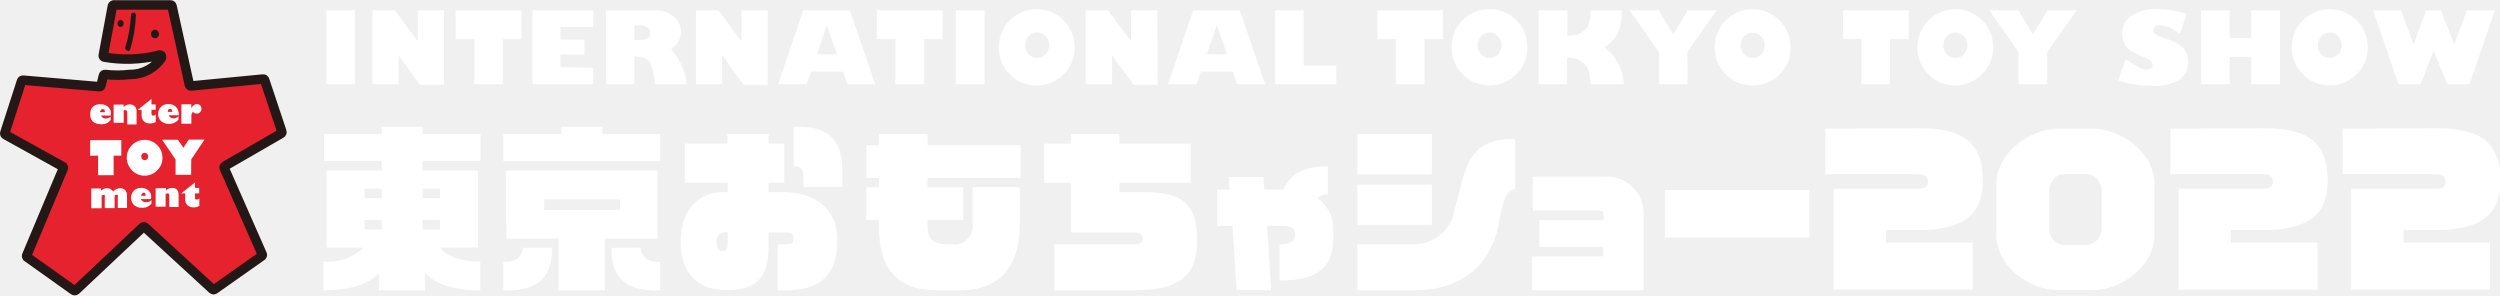
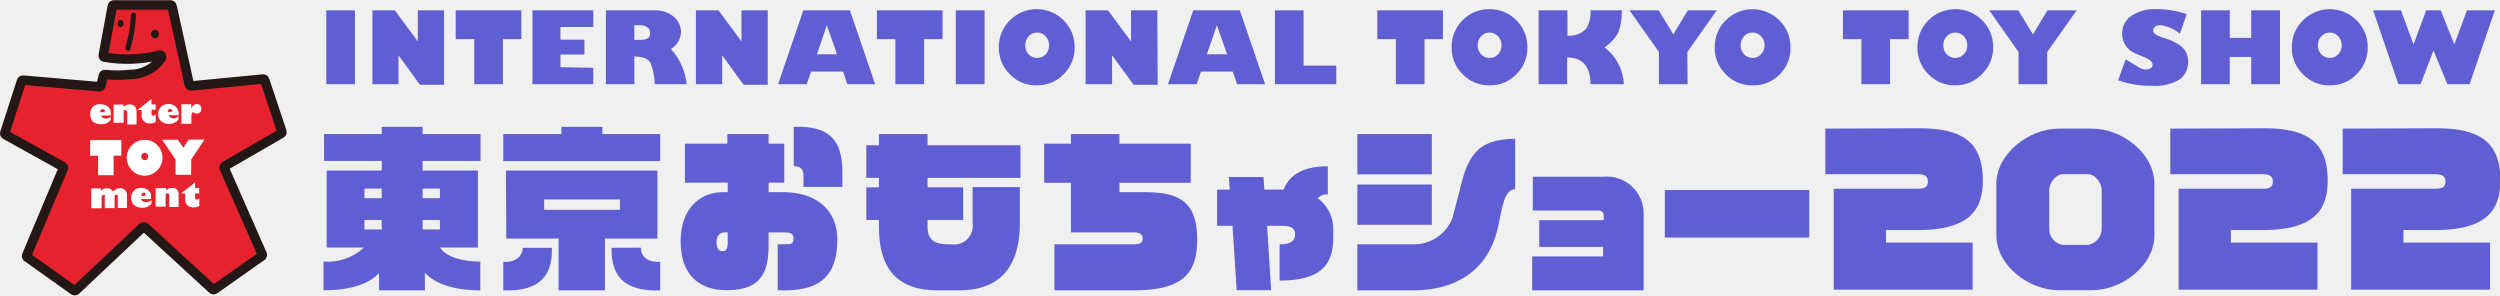
<svg xmlns="http://www.w3.org/2000/svg" viewBox="0 0 198.05 23.37" version="1.1" id="svg118">
  <defs id="defs4">
    <style id="style2">.cls-1{fill:#e6222e;stroke:#231815;stroke-width:0.75px;}.cls-2{fill:#231815;}.cls-3{fill:#fff;}</style>
  </defs>
  <path class="cls-1" d="M 8,6.78 8.19,6 a 0.12,0.12 0 0 1 0.14,-0.1 8.65,8.65 0 0 0 1.95,0 3,3 0 0 0 2.49,-1.27 0.25,0.25 0 0 0 0,-0.23 C 12.72,4.33 12.59,4.34 12.5,4.4 A 10.59,10.59 0 0 1 8.28,4.53 0.12,0.12 0 0 1 8.18,4.38 L 8.9,0.5 A 0.13,0.13 0 0 1 9,0.39 h 4.51 a 0.12,0.12 0 0 1 0.12,0.1 L 15,6.71 a 0.13,0.13 0 0 0 0.14,0.1 l 5.7,-0.55 a 0.12,0.12 0 0 1 0.13,0.09 l 1.36,4.08 a 0.12,0.12 0 0 1 -0.06,0.15 l -4.45,2.57 a 0.13,0.13 0 0 0 -0.06,0.16 l 3,6.81 a 0.13,0.13 0 0 1 0,0.15 L 17,22.92 a 0.12,0.12 0 0 1 -0.16,0 L 11.48,18 a 0.12,0.12 0 0 0 -0.17,0 L 6,23 A 0.13,0.13 0 0 1 5.84,23 L 2.13,20.36 a 0.14,0.14 0 0 1 0,-0.16 L 5,13.37 A 0.13,0.13 0 0 0 5,13.21 L 0.44,10.68 A 0.12,0.12 0 0 1 0.38,10.53 L 1.7,6.44 A 0.12,0.12 0 0 1 1.83,6.35 L 7.9,6.87 A 0.13,0.13 0 0 0 8,6.78 Z" id="path6" />
  <path class="cls-2" d="M 10.12,4 H 10.06 A 0.2,0.2 0 0 1 9.93,3.75 10.7,10.7 0 0 0 10.38,1.14 0.21,0.21 0 0 1 10.59,1 0.19,0.19 0 0 1 10.77,1.21 11,11 0 0 1 10.31,3.92 0.2,0.2 0 0 1 10.12,4.06 Z" id="path8" />
  <path class="cls-2" d="m 12.59,2.72 a 0.31,0.31 0 1 1 -0.62,0 0.33,0.33 0 0 1 0.3,-0.37 0.34,0.34 0 0 1 0.32,0.37 z" id="path10" />
  <path class="cls-2" d="M 9.31,1.86 A 0.27,0.27 0 0 0 9.55,2.14 0.26,0.26 0 0 0 9.79,1.85 0.26,0.26 0 0 0 9.55,1.57 0.27,0.27 0 0 0 9.31,1.86 Z" id="path12" />
  <path class="cls-3" d="M 8.77,9.24 V 9.5 A 0.86,0.86 0 0 1 8,9.84 1,1 0 0 1 7.35,9.63 0.78,0.78 0 0 1 7.15,9 0.75,0.75 0 0 1 7.37,8.44 0.82,0.82 0 0 1 8,8.26 0.88,0.88 0 0 1 8.33,8.32 0.64,0.64 0 0 1 8.6,8.5 a 0.77,0.77 0 0 1 0.17,0.27 1.4,1.4 0 0 1 0,0.38 H 8 A 0.38,0.38 0 0 0 8.15,9.33 0.44,0.44 0 0 0 8.38,9.39 0.54,0.54 0 0 0 8.77,9.24 Z M 7.92,8.89 H 8.29 A 0.3,0.3 0 0 0 8.29,8.71 0.18,0.18 0 0 0 8.15,8.65 0.14,0.14 0 0 0 8,8.71 0.24,0.24 0 0 0 7.92,8.89 Z" id="path14" />
  <path class="cls-3" d="m 9.79,8.28 v 0.2 a 0.64,0.64 0 0 1 0.48,-0.21 0.56,0.56 0 0 1 0.41,0.15 0.63,0.63 0 0 1 0.14,0.44 v 1 H 10.08 V 8.92 c 0,-0.13 -0.05,-0.19 -0.14,-0.19 a 0.24,0.24 0 0 0 -0.14,0 v 1 H 9 V 8.29 Z" id="path16" />
  <path class="cls-3" d="M 12.33,8.27 V 8.7 H 12 V 9 c 0,0.11 0.05,0.17 0.15,0.16 A 0.22,0.22 0 0 0 12.34,9.05 V 9.66 A 0.79,0.79 0 0 1 11.89,9.78 0.67,0.67 0 0 1 11.41,9.62 0.58,0.58 0 0 1 11.22,9.15 V 8.71 H 10.9 L 12,7.84 v 0.43 z" id="path18" />
  <path class="cls-3" d="m 14.14,9.21 v 0.27 a 1,1 0 0 1 -1.38,0.12 0.81,0.81 0 0 1 0,-1.14 0.78,0.78 0 0 1 0.58,-0.22 1,1 0 0 1 0.34,0.06 0.65,0.65 0 0 1 0.26,0.17 0.62,0.62 0 0 1 0.17,0.28 1,1 0 0 1 0.06,0.38 h -0.8 a 0.32,0.32 0 0 0 0.14,0.18 0.39,0.39 0 0 0 0.23,0.07 0.58,0.58 0 0 0 0.4,-0.17 z M 13.29,8.86 h 0.37 A 0.48,0.48 0 0 0 13.6,8.68 0.16,0.16 0 0 0 13.47,8.62 0.18,0.18 0 0 0 13.34,8.68 0.3,0.3 0 0 0 13.29,8.86 Z" id="path20" />
  <path class="cls-3" d="m 15.16,8.59 a 0.49,0.49 0 0 1 0.43,-0.35 0.37,0.37 0 0 1 0.27,0.11 0.38,0.38 0 0 1 0.1,0.26 0.36,0.36 0 0 1 -0.1,0.27 A 0.35,0.35 0 0 1 15.6,9 0.43,0.43 0 0 1 15.28,8.86 0.46,0.46 0 0 0 15.16,9.23 V 9.8 H 14.37 V 8.26 h 0.78 z" id="path22" />
  <path class="cls-3" d="M 7.14,12.34 V 11.1 h 2.47 v 1.23 H 9 v 1.55 H 7.77 v -1.55 z" id="path24" />
  <path class="cls-3" d="m 11.46,13.92 a 1.39,1.39 0 0 1 -1,-0.42 1.47,1.47 0 0 1 -0.42,-1 1.42,1.42 0 0 1 0.41,-1 1.39,1.39 0 0 1 1,-0.42 1.36,1.36 0 0 1 1,0.41 1.39,1.39 0 0 1 0.42,1 1.34,1.34 0 0 1 -0.41,1 1.4,1.4 0 0 1 -1,0.43 z m 0,-1.81 a 0.3,0.3 0 0 0 -0.2,0.08 0.31,0.31 0 0 0 -0.07,0.21 0.28,0.28 0 0 0 0.08,0.21 0.26,0.26 0 0 0 0.19,0.08 0.28,0.28 0 0 0 0.2,-0.08 0.32,0.32 0 0 0 0.08,-0.21 0.29,0.29 0 0 0 -0.08,-0.21 0.24,0.24 0 0 0 -0.21,-0.08 z" id="path26" />
  <path class="cls-3" d="m 15.14,13.85 h -1.23 v -1.21 l -1.07,-1.57 h 1.25 l 0.44,0.63 0.42,-0.64 h 1.25 l -1.05,1.57 z" id="path28" />
  <path class="cls-3" d="m 8,14.93 v 0.19 a 0.59,0.59 0 0 1 0.47,-0.21 0.55,0.55 0 0 1 0.49,0.26 1.07,1.07 0 0 1 0.26,-0.2 0.73,0.73 0 0 1 0.3,-0.06 0.51,0.51 0 0 1 0.39,0.15 0.57,0.57 0 0 1 0.15,0.42 v 1 H 9.33 v -0.91 a 0.22,0.22 0 0 0 0,-0.13 0.15,0.15 0 0 0 -0.11,0 0.2,0.2 0 0 0 -0.14,0.05 v 1 H 8.3 v -0.91 a 0.28,0.28 0 0 0 0,-0.13 0.14,0.14 0 0 0 -0.11,0 0.3,0.3 0 0 0 -0.14,0.05 v 1 H 7.23 v -1.57 z" id="path30" />
  <path class="cls-3" d="m 12,15.85 v 0.27 a 0.86,0.86 0 0 1 -0.74,0.34 0.93,0.93 0 0 1 -0.65,-0.22 0.82,0.82 0 0 1 0,-1.14 0.82,0.82 0 0 1 0.58,-0.22 0.88,0.88 0 0 1 0.33,0.06 0.64,0.64 0 0 1 0.27,0.18 0.77,0.77 0 0 1 0.17,0.27 1.06,1.06 0 0 1 0,0.38 h -0.8 a 0.43,0.43 0 0 0 0.15,0.18 0.44,0.44 0 0 0 0.23,0.06 0.51,0.51 0 0 0 0.46,-0.16 z m -0.84,-0.34 h 0.36 a 0.3,0.3 0 0 0 0,-0.18 0.16,0.16 0 0 0 -0.14,-0.07 0.15,0.15 0 0 0 -0.12,0.07 0.24,0.24 0 0 0 -0.08,0.18 z" id="path32" />
  <path class="cls-3" d="m 13.15,14.9 v 0.19 a 0.65,0.65 0 0 1 0.47,-0.2 0.53,0.53 0 0 1 0.38,0.11 0.61,0.61 0 0 1 0.15,0.45 v 0.95 h -0.74 v -0.89 c 0,-0.13 0,-0.19 -0.15,-0.19 a 0.27,0.27 0 0 0 -0.14,0.05 v 1 h -0.79 v -1.46 z" id="path34" />
  <path class="cls-3" d="m 15.78,14.89 v 0.43 h -0.33 v 0.33 c 0,0.11 0,0.16 0.15,0.16 a 0.26,0.26 0 0 0 0.19,-0.11 v 0.61 a 0.79,0.79 0 0 1 -0.45,0.12 0.71,0.71 0 0 1 -0.48,-0.16 0.6,0.6 0 0 1 -0.19,-0.47 v -0.48 h -0.32 l 1.1,-0.87 v 0.44 z" id="path36" />
-   <path d="M 25.85,6.67 V 0.82 h 2.27 v 5.85 z" id="path38" style="fill:#ffffff" />
-   <path d="M 75.72,6.67 V 0.82 H 78 v 5.85 z" id="path40" style="fill:#ffffff" />
-   <path d="M 35.18,6.72 H 33.27 L 31.57,4.38 V 6.67 H 29.5 V 0.82 h 1.78 L 33.1,3.28 V 0.82 h 2.08 z" id="path42" style="fill:#ffffff" />
-   <path d="M 60.82,6.72 H 58.91 L 57.21,4.38 V 6.67 H 55.13 V 0.82 h 1.79 l 1.82,2.46 V 0.82 h 2.08 z" id="path44" style="fill:#ffffff" />
-   <path d="m 91.71,6.72 h -1.9 L 88.1,4.38 V 6.67 H 86 V 0.82 h 1.78 L 89.6,3.28 V 0.82 h 2.08 z" id="path46" style="fill:#ffffff" />
-   <path d="M 36.1,3.1 V 0.82 h 5.2 V 3.1 H 39.84 V 6.67 H 37.57 V 3.1 Z" id="path48" style="fill:#ffffff" />
-   <path d="M 69.47,3.1 V 0.82 h 5.2 V 3.1 H 73.21 V 6.67 H 70.93 V 3.1 Z" id="path50" style="fill:#ffffff" />
-   <path d="M 109.11,3.1 V 0.82 h 5.2 V 3.1 h -1.46 v 3.57 h -2.27 V 3.1 Z" id="path52" style="fill:#ffffff" />
-   <path d="M 146,3.1 V 0.82 h 5.2 V 3.1 h -1.47 v 3.57 h -2.27 V 3.1 Z" id="path54" style="fill:#ffffff" />
-   <path d="m 47,5.37 v 1.3 H 42.18 V 0.82 H 47 v 1.32 h -2.6 v 1 h 1.9 v 1.18 h -1.9 v 1 z" id="path56" style="fill:#ffffff" />
-   <path d="m 48,0.82 h 3.83 a 2.26,2.26 0 0 1 1.56,0.51 1.61,1.61 0 0 1 0.56,1.24 1.67,1.67 0 0 1 -0.79,1.31 5,5 0 0 1 1.24,2.79 H 51.87 A 4.82,4.82 0 0 0 51.54,5 C 51.37,4.66 50.93,4.48 50.25,4.48 V 6.67 H 48 Z M 50.25,2 v 1.16 h 0.39 c 0.69,0 0.86,-0.18 0.86,-0.56 A 0.6,0.6 0 0 0 51.36,2.21 1,1 0 0 0 50.73,2 Z" id="path58" style="fill:#ffffff" />
-   <path d="m 63.91,6.67 h -2.27 l 2,-5.85 h 3.69 l 2,5.85 h -2.21 l -0.33,-1 H 64.25 Z M 64.72,4.3 h 1.59 L 65.5,2 Z" id="path60" style="fill:#ffffff" />
-   <path d="m 94.8,6.67 h -2.27 l 2,-5.85 h 3.69 l 2,5.85 H 98 l -0.34,-1 H 95.14 Z M 95.61,4.3 h 1.6 L 96.4,2 Z" id="path62" style="fill:#ffffff" />
-   <path d="M 82.16,6.76 A 2.83,2.83 0 0 1 80,5.88 2.88,2.88 0 0 1 79.13,3.75 2.94,2.94 0 0 1 80,1.61 a 3,3 0 0 1 4.26,0 2.94,2.94 0 0 1 0.87,2.14 2.88,2.88 0 0 1 -0.87,2.13 2.83,2.83 0 0 1 -2.1,0.88 z m 0,-4.18 a 0.88,0.88 0 0 0 -0.68,0.3 1,1 0 0 0 -0.26,0.7 1,1 0 0 0 0.26,0.72 0.94,0.94 0 0 0 1.36,0 1,1 0 0 0 0.27,-0.72 1,1 0 0 0 -0.27,-0.7 0.88,0.88 0 0 0 -0.68,-0.3 z" id="path64" style="fill:#ffffff" />
-   <path d="M 118,6.76 A 2.86,2.86 0 0 1 115.87,5.88 2.87,2.87 0 0 1 115,3.75 2.93,2.93 0 0 1 115.86,1.61 2.9,2.9 0 0 1 118,0.73 2.87,2.87 0 0 1 120.13,1.61 2.94,2.94 0 0 1 121,3.75 2.88,2.88 0 0 1 120.13,5.88 2.83,2.83 0 0 1 118,6.76 Z m 0,-4.18 a 0.85,0.85 0 0 0 -0.67,0.3 1,1 0 0 0 -0.27,0.7 1,1 0 0 0 0.27,0.72 0.84,0.84 0 0 0 0.67,0.29 0.87,0.87 0 0 0 0.68,-0.29 1,1 0 0 0 0.27,-0.72 1,1 0 0 0 -0.27,-0.7 0.88,0.88 0 0 0 -0.68,-0.3 z" id="path66" style="fill:#ffffff" />
-   <path d="m 138.83,6.76 a 2.82,2.82 0 0 1 -2.12,-0.88 2.88,2.88 0 0 1 -0.87,-2.13 2.94,2.94 0 0 1 0.87,-2.14 3,3 0 0 1 4.25,0 2.91,2.91 0 0 1 0.88,2.14 2.85,2.85 0 0 1 -0.84,2.13 2.82,2.82 0 0 1 -2.17,0.88 z m 0,-4.18 a 0.86,0.86 0 0 0 -0.67,0.3 1,1 0 0 0 -0.27,0.7 1,1 0 0 0 0.27,0.72 0.93,0.93 0 0 0 1.35,0 1,1 0 0 0 0.28,-0.72 0.94,0.94 0 0 0 -0.28,-0.7 0.85,0.85 0 0 0 -0.68,-0.3 z" id="path68" style="fill:#ffffff" />
-   <path d="m 154.9,6.76 a 2.83,2.83 0 0 1 -2.13,-0.88 2.88,2.88 0 0 1 -0.87,-2.13 2.94,2.94 0 0 1 0.87,-2.14 3,3 0 0 1 4.26,0 2.94,2.94 0 0 1 0.87,2.14 2.88,2.88 0 0 1 -0.9,2.13 2.85,2.85 0 0 1 -2.1,0.88 z m 0,-4.18 a 0.88,0.88 0 0 0 -0.68,0.3 1,1 0 0 0 -0.27,0.7 1,1 0 0 0 0.27,0.72 0.94,0.94 0 0 0 1.36,0 1,1 0 0 0 0.27,-0.72 1,1 0 0 0 -0.27,-0.7 0.88,0.88 0 0 0 -0.68,-0.3 z" id="path70" style="fill:#ffffff" />
-   <path d="m 184.56,6.76 a 2.82,2.82 0 0 1 -2.12,-0.88 2.85,2.85 0 0 1 -0.88,-2.13 2.91,2.91 0 0 1 0.88,-2.14 3,3 0 0 1 4.25,0 2.94,2.94 0 0 1 0.88,2.14 2.89,2.89 0 0 1 -0.88,2.13 2.83,2.83 0 0 1 -2.13,0.88 z m 0,-4.18 a 0.86,0.86 0 0 0 -0.67,0.3 1,1 0 0 0 -0.27,0.7 1,1 0 0 0 0.27,0.72 0.93,0.93 0 0 0 1.35,0 1,1 0 0 0 0.27,-0.72 1,1 0 0 0 -0.27,-0.7 0.87,0.87 0 0 0 -0.68,-0.3 z" id="path72" style="fill:#ffffff" />
-   <path d="M 101,6.67 V 0.82 h 2.27 V 5.2 h 2.59 v 1.47 z" id="path74" style="fill:#ffffff" />
-   <path d="m 124.17,0.82 v 2 A 1.79,1.79 0 0 0 125.66,2.27 2.42,2.42 0 0 0 126,0.82 h 2.48 a 4.6,4.6 0 0 1 -0.28,1.76 3.29,3.29 0 0 1 -1.09,1.17 3.86,3.86 0 0 1 1.53,2.92 H 126 c 0,-1.49 -0.69,-2.1 -1.85,-2.12 v 2.12 h -2.26 V 0.82 Z" id="path76" style="fill:#ffffff" />
-   <path d="m 133.69,6.67 h -2.27 V 4.12 l -2.33,-3.3 h 2.31 l 1.16,1.9 1.15,-1.9 H 136 l -2.33,3.3 z" id="path78" style="fill:#ffffff" />
-   <path d="m 162.18,6.67 h -2.27 V 4.12 l -2.32,-3.3 h 2.3 l 1.16,1.9 1.15,-1.9 h 2.31 l -2.33,3.3 z" id="path80" style="fill:#ffffff" />
-   <path d="m 173.23,1.12 -0.54,1.55 A 3,3 0 0 0 171.18,2 c -0.17,0 -0.44,0 -0.56,0.24 -0.12,0.24 -0.1,0.52 1,0.83 a 4,4 0 0 1 1,0.47 1.6,1.6 0 0 1 0.54,0.56 1.63,1.63 0 0 1 0.18,0.78 1.65,1.65 0 0 1 -0.71,1.44 3.79,3.79 0 0 1 -2.1,0.48 7.7,7.7 0 0 1 -2.73,-0.44 l 0.6,-1.67 c 0.2,0.15 0.64,0.39 1.05,0.65 0.41,0.26 0.86,0.18 1,0 0.14,-0.18 0.23,-0.54 -0.8,-0.9 a 6.6,6.6 0 0 1 -0.78,-0.36 1.65,1.65 0 0 1 -0.75,-1.35 1.65,1.65 0 0 1 0.7,-1.46 3.4,3.4 0 0 1 2,-0.55 7.2,7.2 0 0 1 2.41,0.4 z" id="path82" style="fill:#ffffff" />
-   <path d="m 176.64,6.67 h -2.27 V 0.82 h 2.27 V 3 h 1.7 V 0.82 h 2.28 v 5.85 h -2.28 V 4.51 h -1.7 z" id="path84" style="fill:#ffffff" />
-   <path d="M 191.76,6.67 H 190 l -2,-5.85 h 2.2 l 1,2.7 1,-2.7 h 1.16 l 1.07,2.7 1,-2.7 h 2.21 l -2,5.85 h -1.76 L 192.78,4 Z" id="path86" style="fill:#ffffff" />
-   <path d="m 80.84,14.09 v -2.58 h -7.36 v -0.89 h -3.85 v 0.89 h -1 v 2.58 h 1 v 0.75 h -1 v 2.59 h 1 V 18 c 0,3.3 1.47,5 4.62,5 H 76 c 2.57,0 4.79,-1.2 4.79,-5.32 v -2.86 h -3.74 v 2.85 a 1.47,1.47 0 0 1 -1.68,1.68 h -0.28 c -0.94,0 -1.61,-0.25 -1.61,-1.39 v -0.53 h 2.82 v -2.59 h -2.82 v -0.75 z" id="path88" style="fill:#ffffff" />
-   <path d="m 90.46,15.22 h -1.78 v -0.74 h 5.65 v -3.1 h -5.65 v -0.76 h -3.84 v 0.76 h -2.12 v 3.1 h 2.12 v 3.93 h 5 c 0.52,0 0.68,0.21 0.68,0.51 0,0.3 -0.2,0.43 -0.73,0.43 H 83.53 V 23 h 6.31 c 3.81,0 5,-1.3 5,-4 0.02,-3.38 -1.84,-3.78 -4.38,-3.78 z" id="path90" style="fill:#ffffff" />
-   <path d="m 62.05,15.22 h -1.16 v -0.75 h 1.24 v -3.09 h -1.24 v -0.76 h -3.27 v 0.76 h -3.36 v 3.09 h 3.39 v 0.75 h -0.36 c -1.72,0 -3.37,1.18 -3.37,3.9 0,2.55 1.35,3.87 3.67,3.87 3,0 3.3,-1.77 3.3,-3.74 v -0.84 h 1.23 c 0.47,0 0.74,0.07 0.74,0.48 0,0.41 -0.15,0.46 -0.72,0.46 H 61.61 V 23 h 0.48 c 2.3,0 4.24,-0.65 4.24,-4 0,-2.65 -1.99,-3.78 -4.28,-3.78 z m -4.4,4.07 c 0,0.4 -0.13,0.6 -0.34,0.6 h -0.12 c -0.35,0 -0.43,-0.38 -0.43,-0.77 0,-0.39 0.25,-0.71 0.63,-0.71 h 0.26 z m 5.23,-9.24 v 3.11 c 0.68,0 0.77,0.42 0.77,0.76 v 0.89 h 3.08 v -1.23 c 0,-2.47 -1.04,-3.65 -3.85,-3.53 z" id="path92" style="fill:#ffffff" />
-   <path d="m 115.6,15.22 -0.54,2.06 a 3.28,3.28 0 0 1 -3.3,2.07 h -4.23 V 23 H 112 c 3.27,0 5.86,-1.54 6.64,-4.87 0.35,-1.5 0.47,-3.14 1.39,-3.14 V 11 c -3.17,0 -3.81,1.56 -4.43,4.22 z m -2.17,-4.6 h -5.9 v 3.19 h 5.9 z m 0,4 h -5.9 v 3.19 h 5.9 z" id="path94" style="fill:#ffffff" />
-   <rect x="131.89" y="15.05" width="11.44" height="3.77" id="rect96" style="fill:#ffffff" />
-   <path d="m 127,14 h -5.57 v 2.68 h 5.2 c 0.5,0 0.42,0.43 0.42,0.76 h -5.11 v 2.12 H 127 v 0.75 h -5.62 V 23 h 8.83 V 17 A 2.92,2.92 0 0 0 127,14 Z" id="path98" style="fill:#ffffff" />
-   <path d="m 104.4,15.71 a 0.9,0.9 0 0 1 0.79,-0.3 v -2.24 c -2.19,0 -3.11,0.85 -3.5,1.85 h -1.53 l -0.07,-1 h -2.74 l 0.07,1 h -1 v 2.87 h 1.22 l 0.33,5.1 h 2.73 l -0.32,-5.1 h 1.22 c 0.71,0 1,0.21 1,0.69 0,0.48 -0.32,0.78 -1.23,0.78 v 2.87 c 3.24,0 4.25,-1.26 4.25,-3.34 v -0.65 a 3,3 0 0 0 -1.22,-2.53 z" id="path100" style="fill:#ffffff" />
-   <path d="m 47.72,10.62 v -0.57 h -3.25 v 0.57 h -4.6 v 2.14 H 52.3 v -2.14 z m -7.61,8.28 h 4.14 V 23 h 3.67 v -4.1 h 4.16 v -5.39 h -12 z m 3,-3.1 h 6 v 0.82 h -6 z m -3.24,4.94 V 23 c 2.94,0.12 3.92,-1.24 3.85,-3.37 h -2.31 c -0.04,0.82 -0.75,1.18 -1.54,1.11 z" id="path102" style="fill:#ffffff" />
-   <path d="m 38.07,12.75 v -2.13 h -4.59 v -0.57 h -3.24 v 0.57 h -4.57 v 2.13 h 4.57 v 0.76 h -4.36 v 6.1 h 2.95 a 4.19,4.19 0 0 1 -3.2,1.11 V 23 c 2.05,0 3.59,-0.48 4.4,-1.37 V 23 h 3.63 V 21.61 C 34.47,22.5 36,23 38.05,23 v -2.28 c -1.28,0 -2.62,-0.28 -3.19,-1.11 h 3 v -6.1 h -4.38 v -0.76 z m -7.83,5.43 h -1.37 v -0.75 h 1.37 z m 0,-2.48 h -1.37 v -0.76 h 1.37 z m 4.61,2.48 h -1.37 v -0.75 h 1.37 z m 0,-3.24 v 0.76 h -1.37 v -0.76 z" id="path104" style="fill:#ffffff" />
-   <path d="m 50.77,19.62 c 0,0.83 0.75,1.19 1.53,1.12 V 23 c -2.94,0.12 -3.91,-1.24 -3.85,-3.37 z" id="path106" style="fill:#ffffff" />
-   <path d="m 144.6,10.19 v 3.61 h 7.33 c 0.48,0 0.8,0.12 0.8,0.58 0,0.46 -0.28,0.57 -0.8,0.57 h -6.66 v 8 h 11 v -3.73 h -6.86 v -1 h 2.23 c 4.63,0.1 5.44,-1.83 5.44,-3.93 0,-3.11 -1.72,-4.13 -5.05,-4.13 z" id="path108" style="fill:#ffffff" />
-   <path d="m 171.93,10.19 v 3.61 h 7.33 c 0.47,0 0.8,0.12 0.8,0.58 0,0.46 -0.28,0.57 -0.8,0.57 h -6.67 v 8 h 11 v -3.73 h -6.86 v -1 h 2.23 c 4.63,0.1 5.44,-1.83 5.44,-3.93 0,-3.11 -1.73,-4.13 -5,-4.13 z" id="path110" style="fill:#ffffff" />
-   <path d="m 163.09,10.19 c -2.37,0 -4.94,2 -4.94,4.36 v 4.09 c 0,2.4 2.57,4.35 4.94,4.35 h 2.64 c 2.39,0 4.94,-1.95 4.94,-4.35 v -4.09 c 0,-2.4 -2.55,-4.36 -4.94,-4.36 z m -0.75,7.93 v -3.06 c 0,-0.53 0.49,-1.26 1.08,-1.26 h 2 c 0.58,0 1.08,0.73 1.08,1.26 v 3.06 a 1.31,1.31 0 0 1 -1.08,1.28 h -2 a 1.26,1.26 0 0 1 -1.08,-1.28 z" id="path112" style="fill:#ffffff" />
-   <path d="m 185.59,10.19 v 3.61 h 7.33 c 0.48,0 0.81,0.12 0.81,0.58 0,0.46 -0.28,0.57 -0.81,0.57 h -6.66 v 8 h 11 v -3.73 h -6.86 v -1 h 2.23 c 4.63,0.1 5.45,-1.83 5.45,-3.93 0,-3.11 -1.73,-4.13 -5.05,-4.13 z" id="path114" style="fill:#ffffff" />
+   <path d="M 25.85,6.67 V 0.82 h 2.27 v 5.85 z" id="path38" style="fill:#5f5fd3;fill-opacity:1" />
+   <path d="M 75.72,6.67 V 0.82 H 78 v 5.85 z" id="path40" style="fill:#5f5fd3;fill-opacity:1" />
+   <path d="M 35.18,6.72 H 33.27 L 31.57,4.38 V 6.67 H 29.5 V 0.82 h 1.78 L 33.1,3.28 V 0.82 h 2.08 z" id="path42" style="fill:#5f5fd3;fill-opacity:1" />
+   <path d="M 60.82,6.72 H 58.91 L 57.21,4.38 V 6.67 H 55.13 V 0.82 h 1.79 l 1.82,2.46 V 0.82 h 2.08 z" id="path44" style="fill:#5f5fd3;fill-opacity:1" />
+   <path d="m 91.71,6.72 h -1.9 L 88.1,4.38 V 6.67 H 86 V 0.82 h 1.78 L 89.6,3.28 V 0.82 h 2.08 z" id="path46" style="fill:#5f5fd3;fill-opacity:1" />
+   <path d="M 36.1,3.1 V 0.82 h 5.2 V 3.1 H 39.84 V 6.67 H 37.57 V 3.1 Z" id="path48" style="fill:#5f5fd3;fill-opacity:1" />
+   <path d="M 69.47,3.1 V 0.82 h 5.2 V 3.1 H 73.21 V 6.67 H 70.93 V 3.1 Z" id="path50" style="fill:#5f5fd3;fill-opacity:1" />
+   <path d="M 109.11,3.1 V 0.82 h 5.2 V 3.1 h -1.46 v 3.57 h -2.27 V 3.1 Z" id="path52" style="fill:#5f5fd3;fill-opacity:1" />
+   <path d="M 146,3.1 V 0.82 h 5.2 V 3.1 h -1.47 v 3.57 h -2.27 V 3.1 Z" id="path54" style="fill:#5f5fd3;fill-opacity:1" />
+   <path d="m 47,5.37 v 1.3 H 42.18 V 0.82 H 47 v 1.32 h -2.6 v 1 h 1.9 v 1.18 h -1.9 v 1 z" id="path56" style="fill:#5f5fd3;fill-opacity:1" />
+   <path d="m 48,0.82 h 3.83 a 2.26,2.26 0 0 1 1.56,0.51 1.61,1.61 0 0 1 0.56,1.24 1.67,1.67 0 0 1 -0.79,1.31 5,5 0 0 1 1.24,2.79 H 51.87 A 4.82,4.82 0 0 0 51.54,5 C 51.37,4.66 50.93,4.48 50.25,4.48 V 6.67 H 48 Z M 50.25,2 v 1.16 h 0.39 c 0.69,0 0.86,-0.18 0.86,-0.56 A 0.6,0.6 0 0 0 51.36,2.21 1,1 0 0 0 50.73,2 Z" id="path58" style="fill:#5f5fd3;fill-opacity:1" />
+   <path d="m 63.91,6.67 h -2.27 l 2,-5.85 h 3.69 l 2,5.85 h -2.21 l -0.33,-1 H 64.25 Z M 64.72,4.3 h 1.59 L 65.5,2 Z" id="path60" style="fill:#5f5fd3;fill-opacity:1" />
+   <path d="m 94.8,6.67 h -2.27 l 2,-5.85 h 3.69 l 2,5.85 H 98 l -0.34,-1 H 95.14 Z M 95.61,4.3 h 1.6 L 96.4,2 Z" id="path62" style="fill:#5f5fd3;fill-opacity:1" />
+   <path d="M 82.16,6.76 A 2.83,2.83 0 0 1 80,5.88 2.88,2.88 0 0 1 79.13,3.75 2.94,2.94 0 0 1 80,1.61 a 3,3 0 0 1 4.26,0 2.94,2.94 0 0 1 0.87,2.14 2.88,2.88 0 0 1 -0.87,2.13 2.83,2.83 0 0 1 -2.1,0.88 z m 0,-4.18 a 0.88,0.88 0 0 0 -0.68,0.3 1,1 0 0 0 -0.26,0.7 1,1 0 0 0 0.26,0.72 0.94,0.94 0 0 0 1.36,0 1,1 0 0 0 0.27,-0.72 1,1 0 0 0 -0.27,-0.7 0.88,0.88 0 0 0 -0.68,-0.3 z" id="path64" style="fill:#5f5fd3;fill-opacity:1" />
+   <path d="M 118,6.76 A 2.86,2.86 0 0 1 115.87,5.88 2.87,2.87 0 0 1 115,3.75 2.93,2.93 0 0 1 115.86,1.61 2.9,2.9 0 0 1 118,0.73 2.87,2.87 0 0 1 120.13,1.61 2.94,2.94 0 0 1 121,3.75 2.88,2.88 0 0 1 120.13,5.88 2.83,2.83 0 0 1 118,6.76 Z m 0,-4.18 a 0.85,0.85 0 0 0 -0.67,0.3 1,1 0 0 0 -0.27,0.7 1,1 0 0 0 0.27,0.72 0.84,0.84 0 0 0 0.67,0.29 0.87,0.87 0 0 0 0.68,-0.29 1,1 0 0 0 0.27,-0.72 1,1 0 0 0 -0.27,-0.7 0.88,0.88 0 0 0 -0.68,-0.3 z" id="path66" style="fill:#5f5fd3;fill-opacity:1" />
+   <path d="m 138.83,6.76 a 2.82,2.82 0 0 1 -2.12,-0.88 2.88,2.88 0 0 1 -0.87,-2.13 2.94,2.94 0 0 1 0.87,-2.14 3,3 0 0 1 4.25,0 2.91,2.91 0 0 1 0.88,2.14 2.85,2.85 0 0 1 -0.84,2.13 2.82,2.82 0 0 1 -2.17,0.88 z m 0,-4.18 a 0.86,0.86 0 0 0 -0.67,0.3 1,1 0 0 0 -0.27,0.7 1,1 0 0 0 0.27,0.72 0.93,0.93 0 0 0 1.35,0 1,1 0 0 0 0.28,-0.72 0.94,0.94 0 0 0 -0.28,-0.7 0.85,0.85 0 0 0 -0.68,-0.3 z" id="path68" style="fill:#5f5fd3;fill-opacity:1" />
+   <path d="m 154.9,6.76 a 2.83,2.83 0 0 1 -2.13,-0.88 2.88,2.88 0 0 1 -0.87,-2.13 2.94,2.94 0 0 1 0.87,-2.14 3,3 0 0 1 4.26,0 2.94,2.94 0 0 1 0.87,2.14 2.88,2.88 0 0 1 -0.9,2.13 2.85,2.85 0 0 1 -2.1,0.88 z m 0,-4.18 a 0.88,0.88 0 0 0 -0.68,0.3 1,1 0 0 0 -0.27,0.7 1,1 0 0 0 0.27,0.72 0.94,0.94 0 0 0 1.36,0 1,1 0 0 0 0.27,-0.72 1,1 0 0 0 -0.27,-0.7 0.88,0.88 0 0 0 -0.68,-0.3 z" id="path70" style="fill:#5f5fd3;fill-opacity:1" />
+   <path d="m 184.56,6.76 a 2.82,2.82 0 0 1 -2.12,-0.88 2.85,2.85 0 0 1 -0.88,-2.13 2.91,2.91 0 0 1 0.88,-2.14 3,3 0 0 1 4.25,0 2.94,2.94 0 0 1 0.88,2.14 2.89,2.89 0 0 1 -0.88,2.13 2.83,2.83 0 0 1 -2.13,0.88 z m 0,-4.18 a 0.86,0.86 0 0 0 -0.67,0.3 1,1 0 0 0 -0.27,0.7 1,1 0 0 0 0.27,0.72 0.93,0.93 0 0 0 1.35,0 1,1 0 0 0 0.27,-0.72 1,1 0 0 0 -0.27,-0.7 0.87,0.87 0 0 0 -0.68,-0.3 z" id="path72" style="fill:#5f5fd3;fill-opacity:1" />
+   <path d="M 101,6.67 V 0.82 h 2.27 V 5.2 h 2.59 v 1.47 z" id="path74" style="fill:#5f5fd3;fill-opacity:1" />
+   <path d="m 124.17,0.82 v 2 A 1.79,1.79 0 0 0 125.66,2.27 2.42,2.42 0 0 0 126,0.82 h 2.48 a 4.6,4.6 0 0 1 -0.28,1.76 3.29,3.29 0 0 1 -1.09,1.17 3.86,3.86 0 0 1 1.53,2.92 H 126 c 0,-1.49 -0.69,-2.1 -1.85,-2.12 v 2.12 h -2.26 V 0.82 Z" id="path76" style="fill:#5f5fd3;fill-opacity:1" />
+   <path d="m 133.69,6.67 h -2.27 V 4.12 l -2.33,-3.3 h 2.31 l 1.16,1.9 1.15,-1.9 H 136 l -2.33,3.3 z" id="path78" style="fill:#5f5fd3;fill-opacity:1" />
+   <path d="m 162.18,6.67 h -2.27 V 4.12 l -2.32,-3.3 h 2.3 l 1.16,1.9 1.15,-1.9 h 2.31 l -2.33,3.3 z" id="path80" style="fill:#5f5fd3;fill-opacity:1" />
+   <path d="m 173.23,1.12 -0.54,1.55 A 3,3 0 0 0 171.18,2 c -0.17,0 -0.44,0 -0.56,0.24 -0.12,0.24 -0.1,0.52 1,0.83 a 4,4 0 0 1 1,0.47 1.6,1.6 0 0 1 0.54,0.56 1.63,1.63 0 0 1 0.18,0.78 1.65,1.65 0 0 1 -0.71,1.44 3.79,3.79 0 0 1 -2.1,0.48 7.7,7.7 0 0 1 -2.73,-0.44 l 0.6,-1.67 c 0.2,0.15 0.64,0.39 1.05,0.65 0.41,0.26 0.86,0.18 1,0 0.14,-0.18 0.23,-0.54 -0.8,-0.9 a 6.6,6.6 0 0 1 -0.78,-0.36 1.65,1.65 0 0 1 -0.75,-1.35 1.65,1.65 0 0 1 0.7,-1.46 3.4,3.4 0 0 1 2,-0.55 7.2,7.2 0 0 1 2.41,0.4 z" id="path82" style="fill:#5f5fd3;fill-opacity:1" />
+   <path d="m 176.64,6.67 h -2.27 V 0.82 h 2.27 V 3 h 1.7 V 0.82 h 2.28 v 5.85 h -2.28 V 4.51 h -1.7 z" id="path84" style="fill:#5f5fd3;fill-opacity:1" />
+   <path d="M 191.76,6.67 H 190 l -2,-5.85 h 2.2 l 1,2.7 1,-2.7 h 1.16 l 1.07,2.7 1,-2.7 h 2.21 l -2,5.85 h -1.76 L 192.78,4 Z" id="path86" style="fill:#5f5fd3;fill-opacity:1" />
+   <path d="m 80.84,14.09 v -2.58 h -7.36 v -0.89 h -3.85 v 0.89 h -1 v 2.58 h 1 v 0.75 h -1 v 2.59 h 1 V 18 c 0,3.3 1.47,5 4.62,5 H 76 c 2.57,0 4.79,-1.2 4.79,-5.32 v -2.86 h -3.74 v 2.85 a 1.47,1.47 0 0 1 -1.68,1.68 h -0.28 c -0.94,0 -1.61,-0.25 -1.61,-1.39 v -0.53 h 2.82 v -2.59 h -2.82 v -0.75 z" id="path88" style="fill:#5f5fd3;fill-opacity:1" />
+   <path d="m 90.46,15.22 h -1.78 v -0.74 h 5.65 v -3.1 h -5.65 v -0.76 h -3.84 v 0.76 h -2.12 v 3.1 h 2.12 v 3.93 h 5 c 0.52,0 0.68,0.21 0.68,0.51 0,0.3 -0.2,0.43 -0.73,0.43 H 83.53 V 23 h 6.31 c 3.81,0 5,-1.3 5,-4 0.02,-3.38 -1.84,-3.78 -4.38,-3.78 z" id="path90" style="fill:#5f5fd3;fill-opacity:1" />
+   <path d="m 62.05,15.22 h -1.16 v -0.75 h 1.24 v -3.09 h -1.24 v -0.76 h -3.27 v 0.76 h -3.36 v 3.09 h 3.39 v 0.75 h -0.36 c -1.72,0 -3.37,1.18 -3.37,3.9 0,2.55 1.35,3.87 3.67,3.87 3,0 3.3,-1.77 3.3,-3.74 v -0.84 h 1.23 c 0.47,0 0.74,0.07 0.74,0.48 0,0.41 -0.15,0.46 -0.72,0.46 H 61.61 V 23 h 0.48 c 2.3,0 4.24,-0.65 4.24,-4 0,-2.65 -1.99,-3.78 -4.28,-3.78 z m -4.4,4.07 c 0,0.4 -0.13,0.6 -0.34,0.6 h -0.12 c -0.35,0 -0.43,-0.38 -0.43,-0.77 0,-0.39 0.25,-0.71 0.63,-0.71 h 0.26 z m 5.23,-9.24 v 3.11 c 0.68,0 0.77,0.42 0.77,0.76 v 0.89 h 3.08 v -1.23 c 0,-2.47 -1.04,-3.65 -3.85,-3.53 z" id="path92" style="fill:#5f5fd3;fill-opacity:1" />
+   <path d="m 115.6,15.22 -0.54,2.06 a 3.28,3.28 0 0 1 -3.3,2.07 h -4.23 V 23 H 112 c 3.27,0 5.86,-1.54 6.64,-4.87 0.35,-1.5 0.47,-3.14 1.39,-3.14 V 11 c -3.17,0 -3.81,1.56 -4.43,4.22 z m -2.17,-4.6 h -5.9 v 3.19 h 5.9 z m 0,4 h -5.9 v 3.19 h 5.9 z" id="path94" style="fill:#5f5fd3;fill-opacity:1" />
+   <rect x="131.89" y="15.05" width="11.44" height="3.77" id="rect96" style="fill:#5f5fd3;fill-opacity:1" />
+   <path d="m 127,14 h -5.57 v 2.68 h 5.2 c 0.5,0 0.42,0.43 0.42,0.76 h -5.11 v 2.12 H 127 v 0.75 h -5.62 V 23 h 8.83 V 17 A 2.92,2.92 0 0 0 127,14 Z" id="path98" style="fill:#5f5fd3;fill-opacity:1" />
+   <path d="m 104.4,15.71 a 0.9,0.9 0 0 1 0.79,-0.3 v -2.24 c -2.19,0 -3.11,0.85 -3.5,1.85 h -1.53 l -0.07,-1 h -2.74 l 0.07,1 h -1 v 2.87 h 1.22 l 0.33,5.1 h 2.73 l -0.32,-5.1 h 1.22 c 0.71,0 1,0.21 1,0.69 0,0.48 -0.32,0.78 -1.23,0.78 v 2.87 c 3.24,0 4.25,-1.26 4.25,-3.34 v -0.65 a 3,3 0 0 0 -1.22,-2.53 z" id="path100" style="fill:#5f5fd3;fill-opacity:1" />
+   <path d="m 47.72,10.62 v -0.57 h -3.25 v 0.57 h -4.6 v 2.14 H 52.3 v -2.14 z m -7.61,8.28 h 4.14 V 23 h 3.67 v -4.1 h 4.16 v -5.39 h -12 z m 3,-3.1 h 6 v 0.82 h -6 z m -3.24,4.94 V 23 c 2.94,0.12 3.92,-1.24 3.85,-3.37 h -2.31 c -0.04,0.82 -0.75,1.18 -1.54,1.11 z" id="path102" style="fill:#5f5fd3;fill-opacity:1" />
+   <path d="m 38.07,12.75 v -2.13 h -4.59 v -0.57 h -3.24 v 0.57 h -4.57 v 2.13 h 4.57 v 0.76 h -4.36 v 6.1 h 2.95 a 4.19,4.19 0 0 1 -3.2,1.11 V 23 c 2.05,0 3.59,-0.48 4.4,-1.37 V 23 h 3.63 V 21.61 C 34.47,22.5 36,23 38.05,23 v -2.28 c -1.28,0 -2.62,-0.28 -3.19,-1.11 h 3 v -6.1 h -4.38 v -0.76 z m -7.83,5.43 h -1.37 v -0.75 h 1.37 z m 0,-2.48 h -1.37 v -0.76 h 1.37 z m 4.61,2.48 h -1.37 v -0.75 h 1.37 z m 0,-3.24 v 0.76 h -1.37 v -0.76 z" id="path104" style="fill:#5f5fd3;fill-opacity:1" />
+   <path d="m 50.77,19.62 c 0,0.83 0.75,1.19 1.53,1.12 V 23 c -2.94,0.12 -3.91,-1.24 -3.85,-3.37 z" id="path106" style="fill:#5f5fd3;fill-opacity:1" />
+   <path d="m 144.6,10.19 v 3.61 h 7.33 c 0.48,0 0.8,0.12 0.8,0.58 0,0.46 -0.28,0.57 -0.8,0.57 h -6.66 v 8 h 11 v -3.73 h -6.86 v -1 h 2.23 c 4.63,0.1 5.44,-1.83 5.44,-3.93 0,-3.11 -1.72,-4.13 -5.05,-4.13 z" id="path108" style="fill:#5f5fd3;fill-opacity:1" />
+   <path d="m 171.93,10.19 v 3.61 h 7.33 c 0.47,0 0.8,0.12 0.8,0.58 0,0.46 -0.28,0.57 -0.8,0.57 h -6.67 v 8 h 11 v -3.73 h -6.86 v -1 h 2.23 c 4.63,0.1 5.44,-1.83 5.44,-3.93 0,-3.11 -1.73,-4.13 -5,-4.13 z" id="path110" style="fill:#5f5fd3;fill-opacity:1" />
+   <path d="m 163.09,10.19 c -2.37,0 -4.94,2 -4.94,4.36 v 4.09 c 0,2.4 2.57,4.35 4.94,4.35 h 2.64 c 2.39,0 4.94,-1.95 4.94,-4.35 v -4.09 c 0,-2.4 -2.55,-4.36 -4.94,-4.36 z m -0.75,7.93 v -3.06 c 0,-0.53 0.49,-1.26 1.08,-1.26 h 2 c 0.58,0 1.08,0.73 1.08,1.26 v 3.06 a 1.31,1.31 0 0 1 -1.08,1.28 h -2 a 1.26,1.26 0 0 1 -1.08,-1.28 z" id="path112" style="fill:#5f5fd3;fill-opacity:1" />
+   <path d="m 185.59,10.19 v 3.61 h 7.33 c 0.48,0 0.81,0.12 0.81,0.58 0,0.46 -0.28,0.57 -0.81,0.57 h -6.66 v 8 h 11 v -3.73 h -6.86 v -1 h 2.23 c 4.63,0.1 5.45,-1.83 5.45,-3.93 0,-3.11 -1.73,-4.13 -5.05,-4.13 z" id="path114" style="fill:#5f5fd3;fill-opacity:1" />
</svg>
